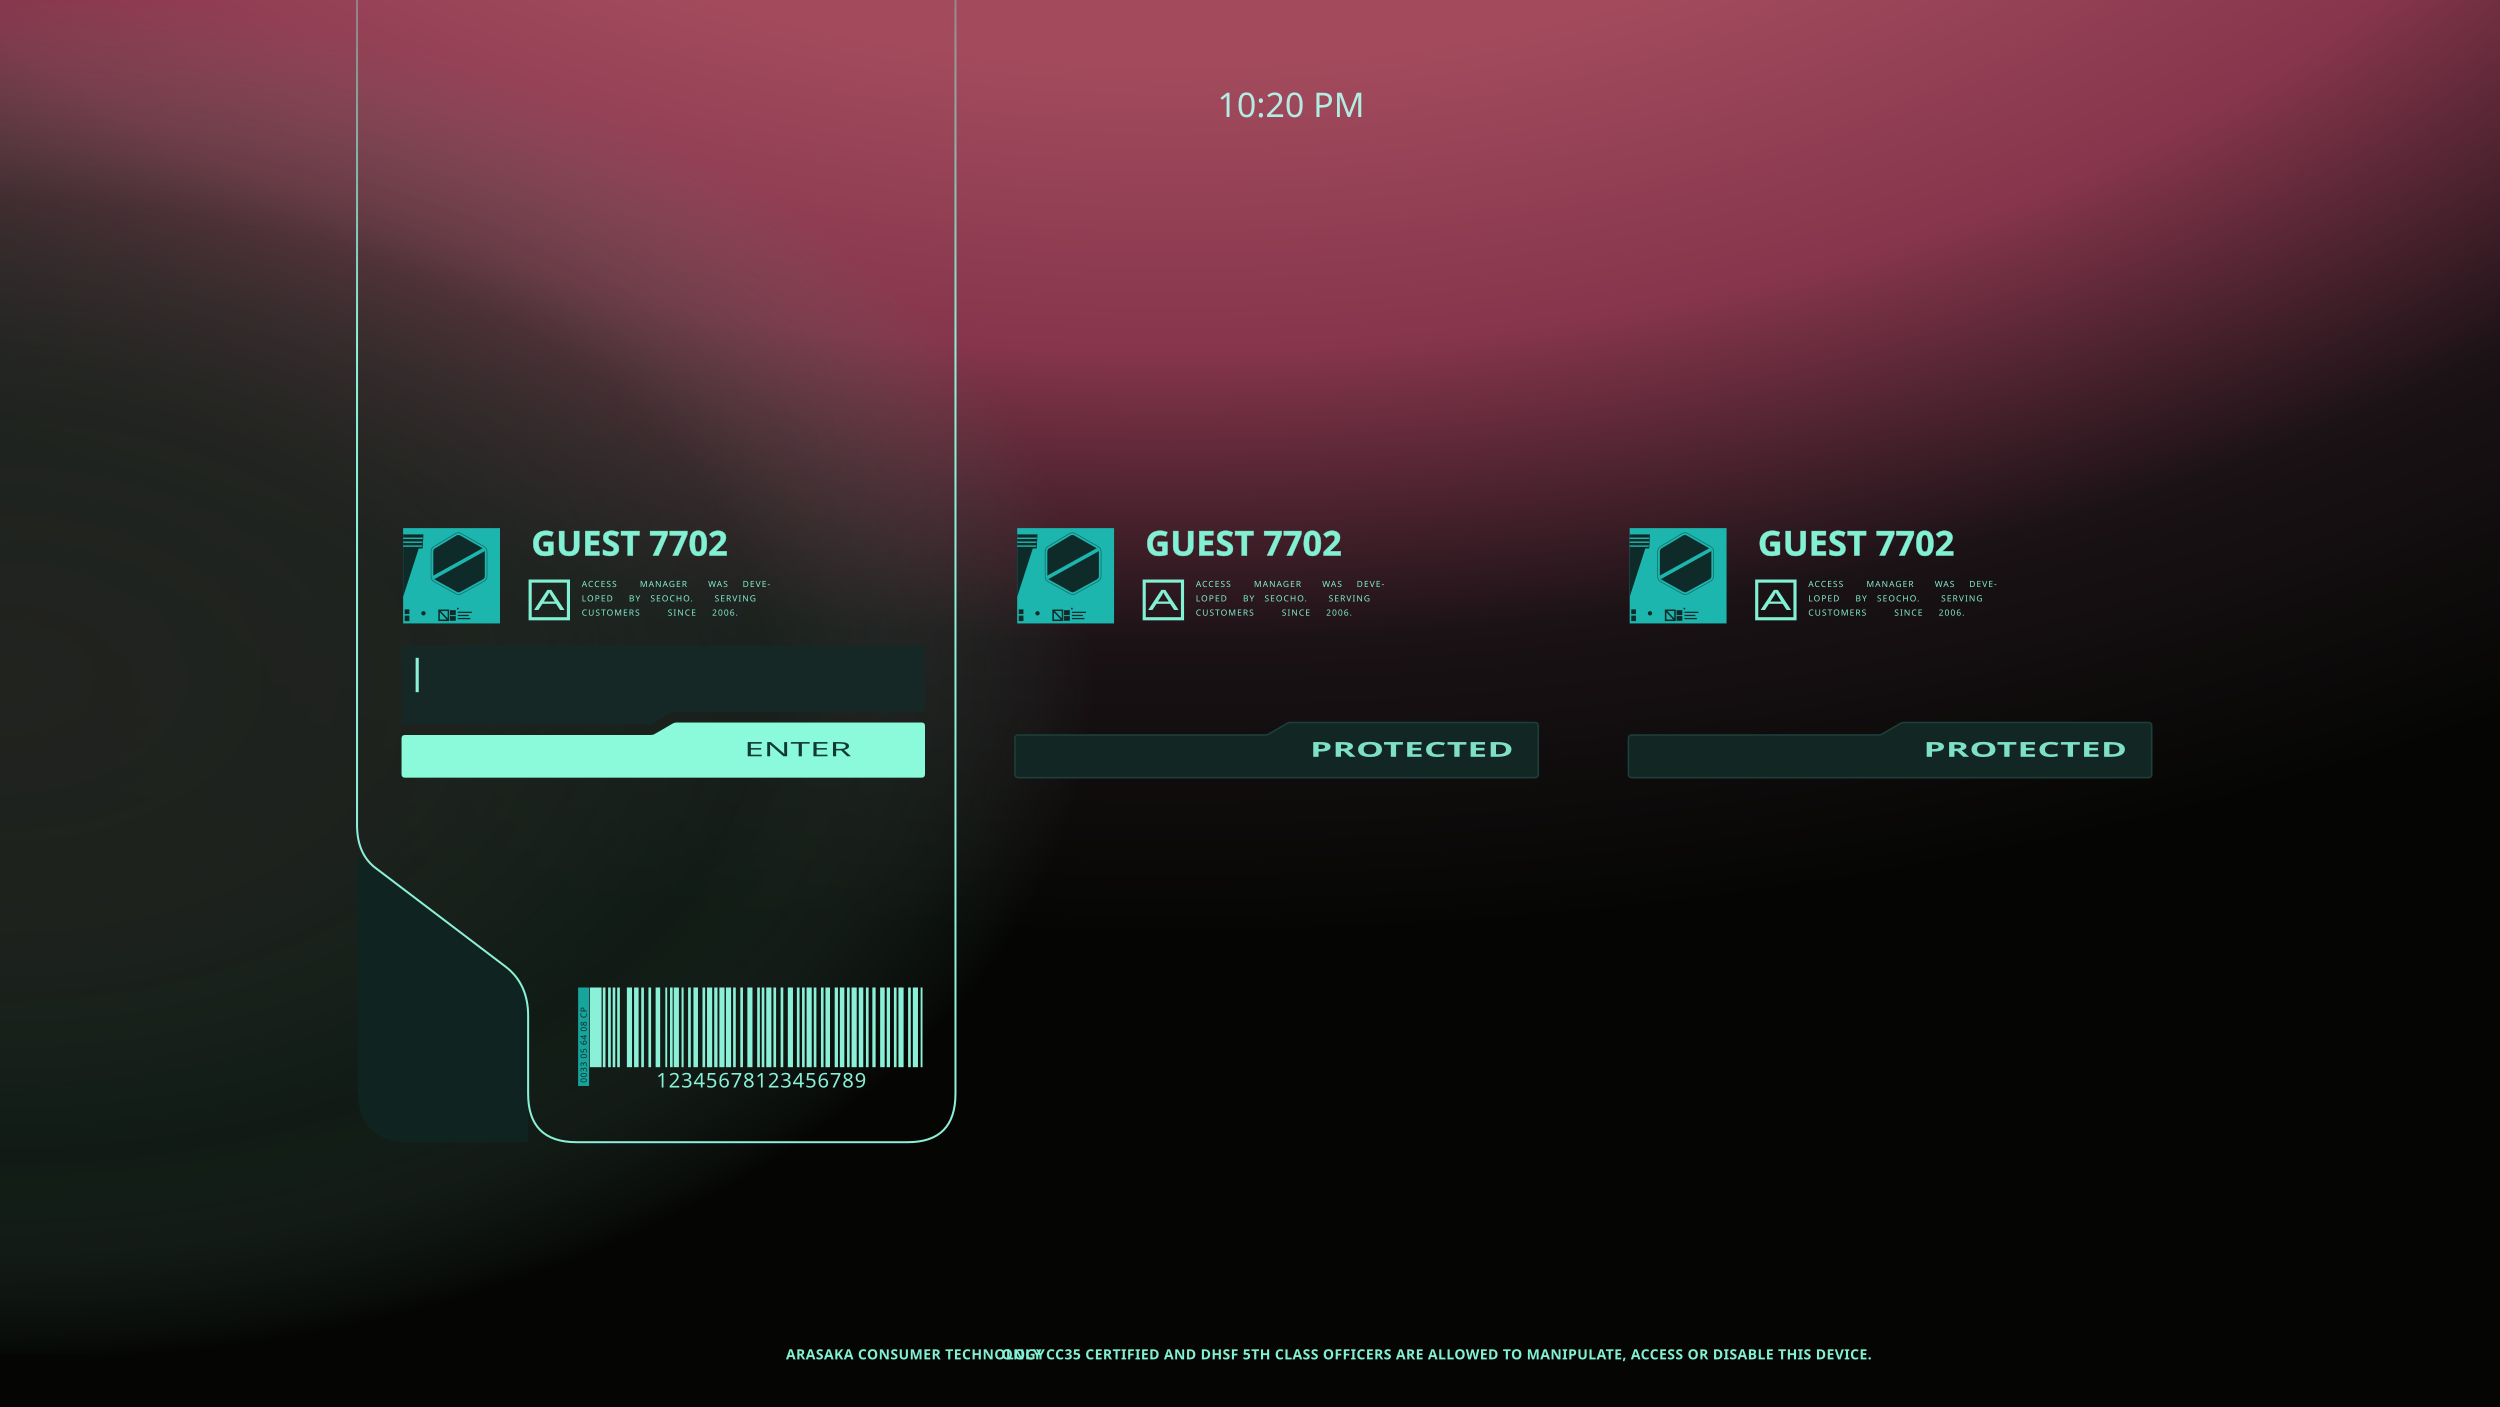
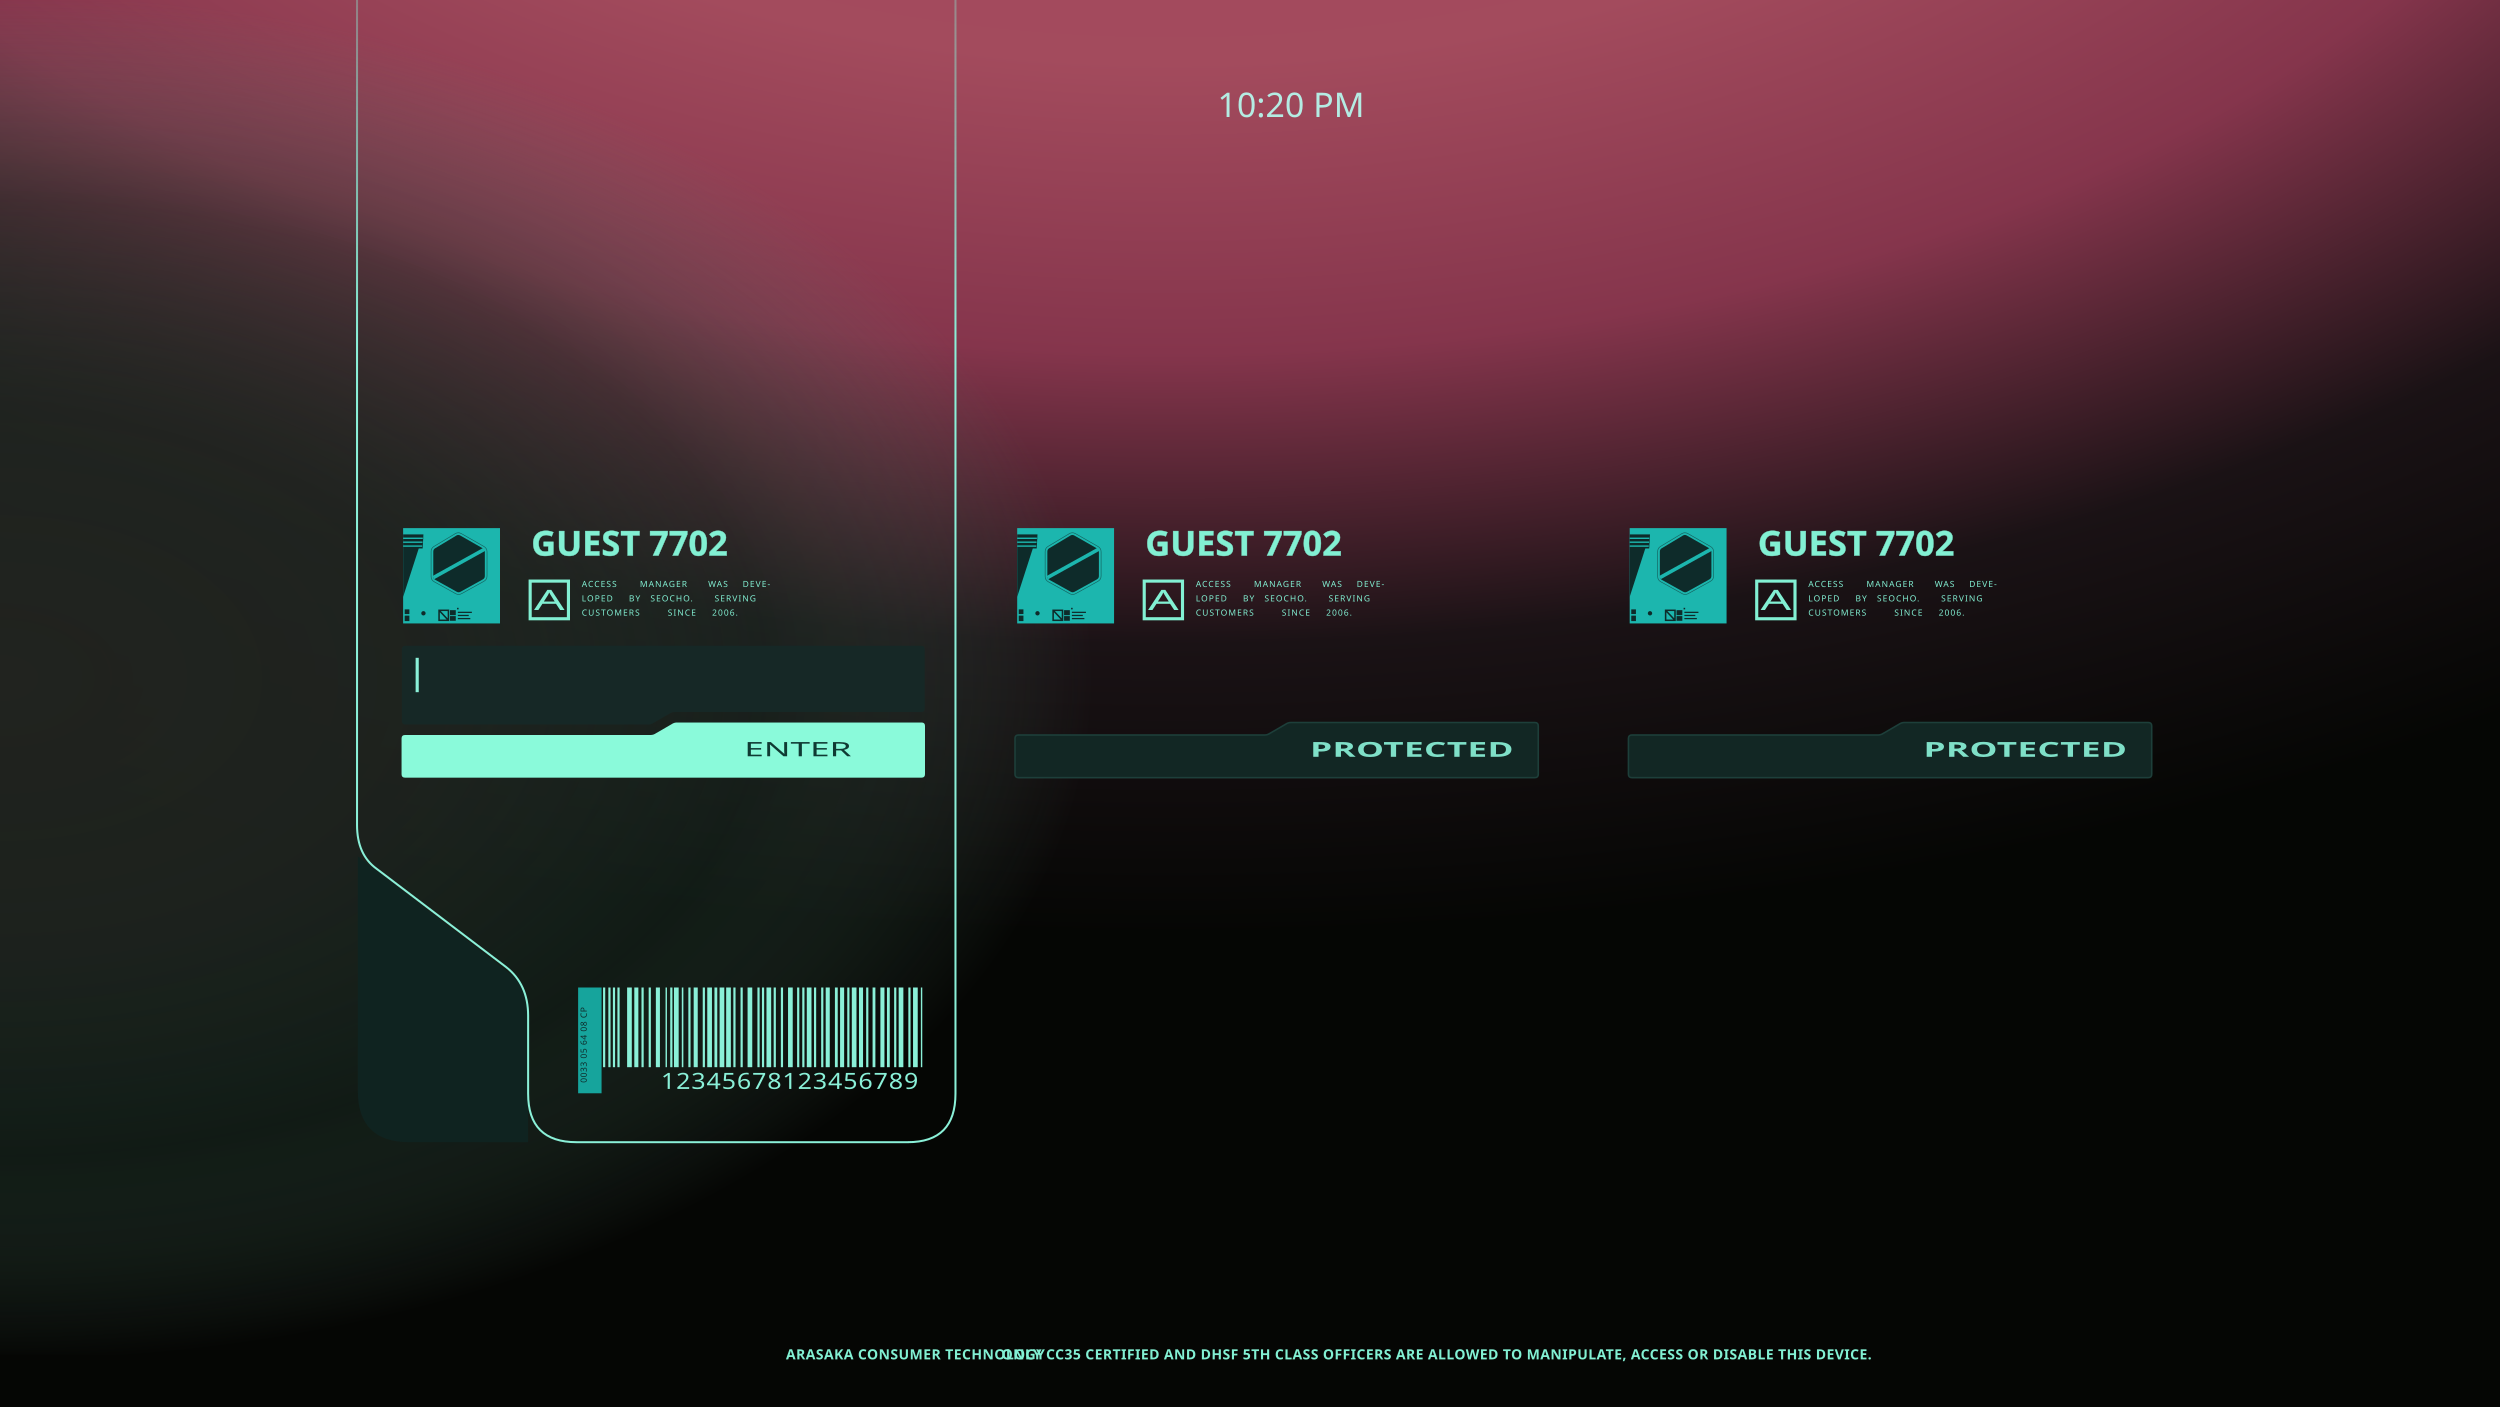
<svg xmlns="http://www.w3.org/2000/svg" width="1600" height="900" viewBox="0 0 1600 900">
  <defs>
    <radialGradient id="bloom" cx="0.469" cy="-0.356" r="1">
      <stop offset="0" stop-color="#a4455e" />
      <stop offset="0.2" stop-color="#a4455e" />
      <stop offset="0.4" stop-color="#a34b5d" />
      <stop offset="0.6" stop-color="#85354c" />
      <stop offset="0.8" stop-color="#1a1215" />
      <stop offset="1" stop-color="#050604" />
    </radialGradient>
    <radialGradient id="leftwash" cx="0" cy="0.5" r="0.5">
      <stop offset="0" stop-color="#21231f" />
      <stop offset="0.4" stop-color="#202621" stop-opacity="0.85" />
      <stop offset="0.7" stop-color="#1f342a" stop-opacity="0.45" />
      <stop offset="1" stop-color="#5c8974" stop-opacity="0" />
    </radialGradient>
    <linearGradient id="fade" x1="0" x2="0" y1="0" y2="1">
      <stop offset="0" stop-color="#8af0d8" stop-opacity="0.35" />
      <stop offset="0.3" stop-color="#8af0d8" stop-opacity="1" />
      <stop offset="1" stop-color="#8af0d8" stop-opacity="1" />
    </linearGradient>
    <g id="guest">
      <rect width="62" height="61" fill="#1cb6ae" />
      <path d="M 34.05,4.75 Q 35.30,4.00 36.57,4.73 L 51.04,12.98 Q 52.30,13.70 52.30,15.15 L 52.30,30.63 Q 52.30,32.10 51.01,32.81 L 36.71,40.73 Q 35.50,41.40 34.29,40.73 L 20.59,33.11 Q 19.30,32.40 19.30,30.93 L 19.30,15.02 Q 19.30,13.60 20.51,12.87 Z" fill="#0e2b2a" />
      <path d="M 33.33,3.55 Q 35.28,2.38 37.26,3.51 L 51.73,11.76 Q 53.70,12.89 53.70,15.15 L 53.70,30.63 Q 53.70,32.93 51.69,34.04 L 37.39,41.95 Q 35.50,43.00 33.61,41.95 L 19.91,34.34 Q 17.90,33.22 17.90,30.93 L 17.90,15.02 Q 17.90,12.81 19.79,11.67 Z" fill="none" stroke="#0e2b2a" stroke-opacity="0.6" stroke-width="0.417" />
      <path d="M 19.3,31.69 L 52.3,13.38" fill="none" stroke="#1cb6ae" stroke-width="2.3" />
      <path d="M 0,4 H 13 L 12.5,13 H 10 L 0,44 Z" fill="#0e2b2a" />
      <path d="M 0,6.5 H 12.6 M 0,9 H 12.4 M 0,11.5 H 12.2" fill="none" stroke="#1cb6ae" stroke-width="0.9" />
      <g fill="#0e2b2a">
        <rect x="1" y="52" width="3" height="3" />
        <rect x="1" y="56" width="3" height="3.5" />
        <circle cx="13" cy="54.5" r="1.4" />
        <rect x="30" y="52.5" width="3.7" height="3.2" />
        <rect x="30" y="56.3" width="3.7" height="3" />
        <rect x="34.5" y="51" width="1" height="1" />
        <rect x="35" y="53.5" width="9" height="0.8" />
        <rect x="35" y="55.5" width="7" height="0.8" />
        <rect x="35" y="57.5" width="8" height="0.8" />
      </g>
      <path d="M 23,52.6 H 29 V 59 H 23 Z M 23,52.6 L 29,59" fill="none" stroke="#0e2b2a" stroke-width="1" />
      <text x="82" y="17.6" font-family="Rajdhani" font-size="22" font-weight="600" fill="#82f0d3" stroke="#82f0d3" stroke-width="0.25">GUEST 7702</text>
      <rect x="81.3" y="33.9" width="24.5" height="24.1" fill="none" stroke="#82f0d3" stroke-width="2" />
      <text transform="translate(93.55 52.4) scale(1.7 1)" font-family="Rajdhani" font-size="18" font-weight="500" text-anchor="middle" fill="#82f0d3">A</text>
      <g font-family="Krona One" font-size="5.46" font-weight="400" letter-spacing="0.64" fill="#82f0d3">
        <text x="114.3" y="37.7">ACCESS <tspan x="151.5">MANAGER</tspan>
          <tspan x="195.21">WAS</tspan>
          <tspan x="217.28">DEVE-</tspan>
        </text>
        <text x="114.3" y="46.9">LOPED <tspan x="144.48">BY</tspan>
          <tspan x="158.23">SEOCHO.</tspan>
          <tspan x="199.3">SERVING</tspan>
        </text>
        <text x="114.3" y="56">CUSTOMERS <tspan x="169.33">SINCE</tspan>
          <tspan x="197.73">2006.</tspan>
        </text>
      </g>
    </g>
  </defs>
  <rect width="1600" height="900" fill="#050604" />
  <rect width="1600" height="929" fill="url(#bloom)" />
  <rect x="0" y="1" width="1400" height="866" fill="url(#leftwash)" />
  <text x="779.17" y="74.9" font-family="Rajdhani" font-size="21.75" font-weight="500" fill="#b4ece3">10:20 PM</text>
  <path d="M 229,548 L 330,626 Q 338,632 338,646 V 731 H 262 Q 229,731 229,698 Z" fill="#0f2320" />
  <path d="M 228.5,0 V 528 Q 228.5,547 241,556 L 324,619 Q 338,630 338,650 V 700 Q 338,731 369,731 H 581 Q 611.5,731 611.5,700 V 0" fill="none" stroke="url(#fade)" stroke-width="1.3" />
  <use href="#guest" x="258" y="338" />
  <use href="#guest" x="651" y="338" />
  <use href="#guest" x="1043" y="338" />
  <path d="M259.5,413.3 H589.5 Q591.8,413.3 591.8,415.6 V453.4 Q591.8,455.7 589.5,455.7 H432 Q430,455.7 428.4,456.8 L418.4,462.6 Q416.8,463.7 415,463.7 H259.5 Q257.2,463.7 257.2,461.4 V415.6 Q257.2,413.3 259.5,413.3 Z" fill="#162826" />
  <rect id="caret" x="266" y="421" width="2" height="22" fill="#8af0d8">
    <animate id="caret-blink" attributeName="opacity" values="1;0" keyTimes="0;0.5" calcMode="discrete" dur="1.2s" repeatCount="indefinite" />
  </rect>
  <path d="M259.2,470.4 H416.4 Q418.2,470.4 419.8,469.3 L429.8,463.5 Q431.4,462.4 433.2,462.4 H589.8 Q592,462.4 592,464.6 V495.5 Q592,497.7 589.8,497.7 H259.2 Q257,497.7 257,495.5 V472.6 Q257,470.4 259.2,470.4 Z" fill="#8afada" />
  <text transform="translate(510.625,0) scale(1.77,1)" x="0" y="484" font-family="Rajdhani" font-size="12.7" font-weight="500" letter-spacing="0" text-anchor="middle" fill="#0f3a33">ENTER</text>
  <g fill="#122724" stroke="#1d3f3a" stroke-width="1">
    <path d="M651.8,470.4 H809.4 Q811.2,470.4 812.8,469.3 L822.8,463.5 Q824.4,462.4 826.2,462.4 H982.3 Q984.5,462.4 984.5,464.6 V495.5 Q984.5,497.7 982.3,497.7 H651.8 Q649.6,497.7 649.6,495.5 V472.6 Q649.6,470.4 651.8,470.4 Z" />
    <path d="M1044.4,470.4 H1202 Q1203.8,470.4 1205.4,469.3 L1215.4,463.5 Q1217,462.4 1218.8,462.4 H1374.9 Q1377.1,462.4 1377.1,464.6 V495.5 Q1377.1,497.7 1374.9,497.7 H1044.4 Q1042.2,497.7 1042.2,495.5 V472.6 Q1042.2,470.4 1044.4,470.4 Z" />
  </g>
  <g font-family="Rajdhani" font-size="13.2" font-weight="600" letter-spacing="0.15" text-anchor="middle" fill="#7fe0c8">
    <text transform="translate(903.54,0) scale(1.7,1)" x="0" y="484.35">PROTECTED</text>
    <text transform="translate(1296.14,0) scale(1.7,1)" x="0" y="484.35">PROTECTED</text>
  </g>
  <g fill="#8af0d8">
-     <rect x="370" y="632" width="7" height="63" fill="#16a49c" />
+     <rect x="370" y="632" width="15" height="67.7" fill="#16a49c" />
    <text transform="translate(375.5 693) rotate(-90)" font-family="Rajdhani" font-size="5.5" letter-spacing="0.3" fill="#0e2b2a">0033 05 64 08 CP</text>
    <g transform="translate(0 632)">
-       <rect x="377.5" width="7.5" height="51" />
-       <rect x="385.8" width="1.7" height="51" />
-       <rect x="389.2" width="1.7" height="51" />
-       <rect x="392.1" width="1.7" height="51" />
-       <rect x="395.0" width="1.7" height="51" />
-       <rect x="401.2" width="3.3" height="51" />
-       <rect x="405.8" width="2.9" height="51" />
-       <rect x="410.4" width="1.7" height="51" />
-       <rect x="415.0" width="1.7" height="51" />
-       <rect x="419.6" width="2.9" height="51" />
-       <rect x="425.8" width="1.2" height="51" />
-       <rect x="428.8" width="1.7" height="51" />
-       <rect x="431.2" width="3.3" height="51" />
-       <rect x="436.2" width="1.3" height="51" />
-       <rect x="440.4" width="1.7" height="51" />
-       <rect x="443.8" width="2.9" height="51" />
-       <rect x="449.6" width="1.7" height="51" />
-       <rect x="452.5" width="3.3" height="51" />
-       <rect x="457.1" width="2.1" height="51" />
-       <rect x="460.4" width="3.3" height="51" />
-       <rect x="464.6" width="3.3" height="51" />
-       <rect x="469.2" width="1.7" height="51" />
-       <rect x="473.8" width="1.7" height="51" />
-       <rect x="478.3" width="3.3" height="51" />
-       <rect x="484.6" width="1.7" height="51" />
-       <rect x="487.5" width="1.7" height="51" />
-       <rect x="490.4" width="3.3" height="51" />
-       <rect x="495.0" width="1.7" height="51" />
-       <rect x="499.6" width="1.7" height="51" />
-       <rect x="504.2" width="3.3" height="51" />
-       <rect x="510.0" width="1.7" height="51" />
-       <rect x="513.3" width="1.7" height="51" />
-       <rect x="516.2" width="3.3" height="51" />
-       <rect x="520.8" width="1.7" height="51" />
-       <rect x="525.4" width="1.7" height="51" />
-       <rect x="528.3" width="2.9" height="51" />
-       <rect x="534.2" width="2.1" height="51" />
-       <rect x="537.5" width="2.9" height="51" />
-       <rect x="542.1" width="1.7" height="51" />
-       <rect x="545.0" width="3.3" height="51" />
-       <rect x="549.6" width="2.9" height="51" />
-       <rect x="554.2" width="1.7" height="51" />
-       <rect x="558.3" width="2.1" height="51" />
-       <rect x="563.3" width="2.9" height="51" />
-       <rect x="567.5" width="2.1" height="51" />
-       <rect x="572.1" width="1.7" height="51" />
-       <rect x="575.0" width="3.3" height="51" />
-       <rect x="581.2" width="1.7" height="51" />
-       <rect x="584.2" width="3.3" height="51" />
-       <rect x="589.2" width="1.2" height="51" />
+       <rect x="385.95" width="1.40" height="51" />
+       <rect x="389.35" width="1.40" height="51" />
+       <rect x="392.25" width="1.40" height="51" />
+       <rect x="395.15" width="1.40" height="51" />
+       <rect x="401.35" width="3.00" height="51" />
+       <rect x="405.95" width="2.60" height="51" />
+       <rect x="410.55" width="1.40" height="51" />
+       <rect x="415.15" width="1.40" height="51" />
+       <rect x="419.75" width="2.60" height="51" />
+       <rect x="425.95" width="0.90" height="51" />
+       <rect x="428.95" width="1.40" height="51" />
+       <rect x="431.35" width="3.00" height="51" />
+       <rect x="436.35" width="1.00" height="51" />
+       <rect x="440.55" width="1.40" height="51" />
+       <rect x="443.95" width="2.60" height="51" />
+       <rect x="449.75" width="1.40" height="51" />
+       <rect x="452.65" width="3.00" height="51" />
+       <rect x="457.25" width="1.80" height="51" />
+       <rect x="460.55" width="3.00" height="51" />
+       <rect x="464.75" width="3.00" height="51" />
+       <rect x="469.35" width="1.40" height="51" />
+       <rect x="473.95" width="1.40" height="51" />
+       <rect x="478.45" width="3.00" height="51" />
+       <rect x="484.75" width="1.40" height="51" />
+       <rect x="487.65" width="1.40" height="51" />
+       <rect x="490.55" width="3.00" height="51" />
+       <rect x="495.15" width="1.40" height="51" />
+       <rect x="499.75" width="1.40" height="51" />
+       <rect x="504.35" width="3.00" height="51" />
+       <rect x="510.15" width="1.40" height="51" />
+       <rect x="513.45" width="1.40" height="51" />
+       <rect x="516.35" width="3.00" height="51" />
+       <rect x="520.95" width="1.40" height="51" />
+       <rect x="525.55" width="1.40" height="51" />
+       <rect x="528.45" width="2.60" height="51" />
+       <rect x="534.35" width="1.80" height="51" />
+       <rect x="537.65" width="2.60" height="51" />
+       <rect x="542.25" width="1.40" height="51" />
+       <rect x="545.15" width="3.00" height="51" />
+       <rect x="549.75" width="2.60" height="51" />
+       <rect x="554.35" width="1.40" height="51" />
+       <rect x="558.45" width="1.80" height="51" />
+       <rect x="563.45" width="2.60" height="51" />
+       <rect x="567.65" width="1.80" height="51" />
+       <rect x="572.25" width="1.40" height="51" />
+       <rect x="575.15" width="3.00" height="51" />
+       <rect x="581.35" width="1.40" height="51" />
+       <rect x="584.35" width="3.00" height="51" />
+       <rect x="589.35" width="0.90" height="51" />
    </g>
-     <text x="420" y="696" font-family="Rajdhani" font-size="13" letter-spacing="0.5" fill="#8af0d8">12345678123456789</text>
+     <text transform="translate(423 696.9) scale(1.12 1)" font-family="Rajdhani" font-size="14.3" letter-spacing="0.5" fill="#8af0d8">12345678123456789</text>
  </g>
  <g font-family="Rajdhani" font-size="9" font-weight="700" fill="#82f0d3">
    <text x="503" y="870" letter-spacing="0.25">ARASAKA CONSUMER TECHNOLOGY</text>
    <text x="641" y="870" letter-spacing="0.24">ONLY CC35 CERTIFIED AND DHSF 5TH CLASS OFFICERS ARE ALLOWED TO MANIPULATE, ACCESS OR DISABLE THIS DEVICE.</text>
  </g>
</svg>
